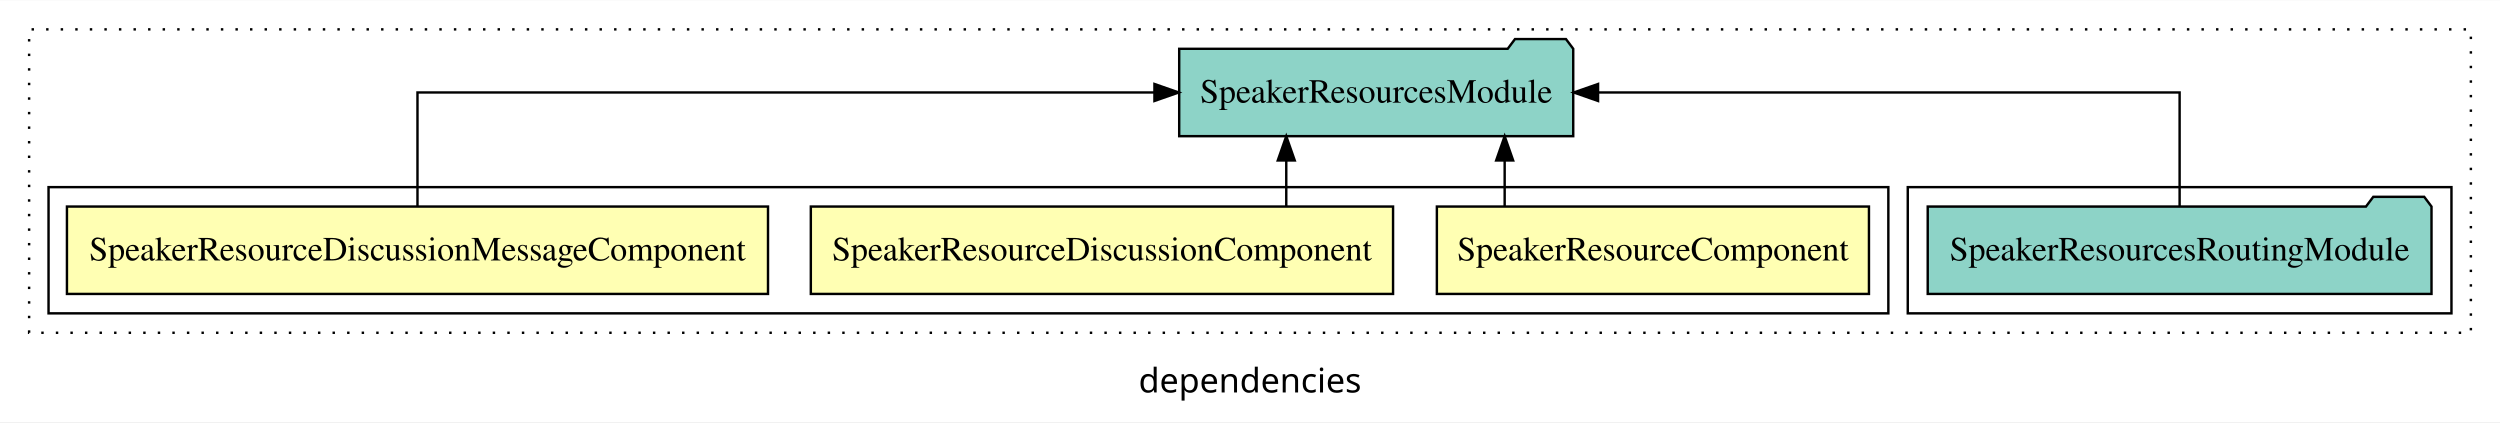
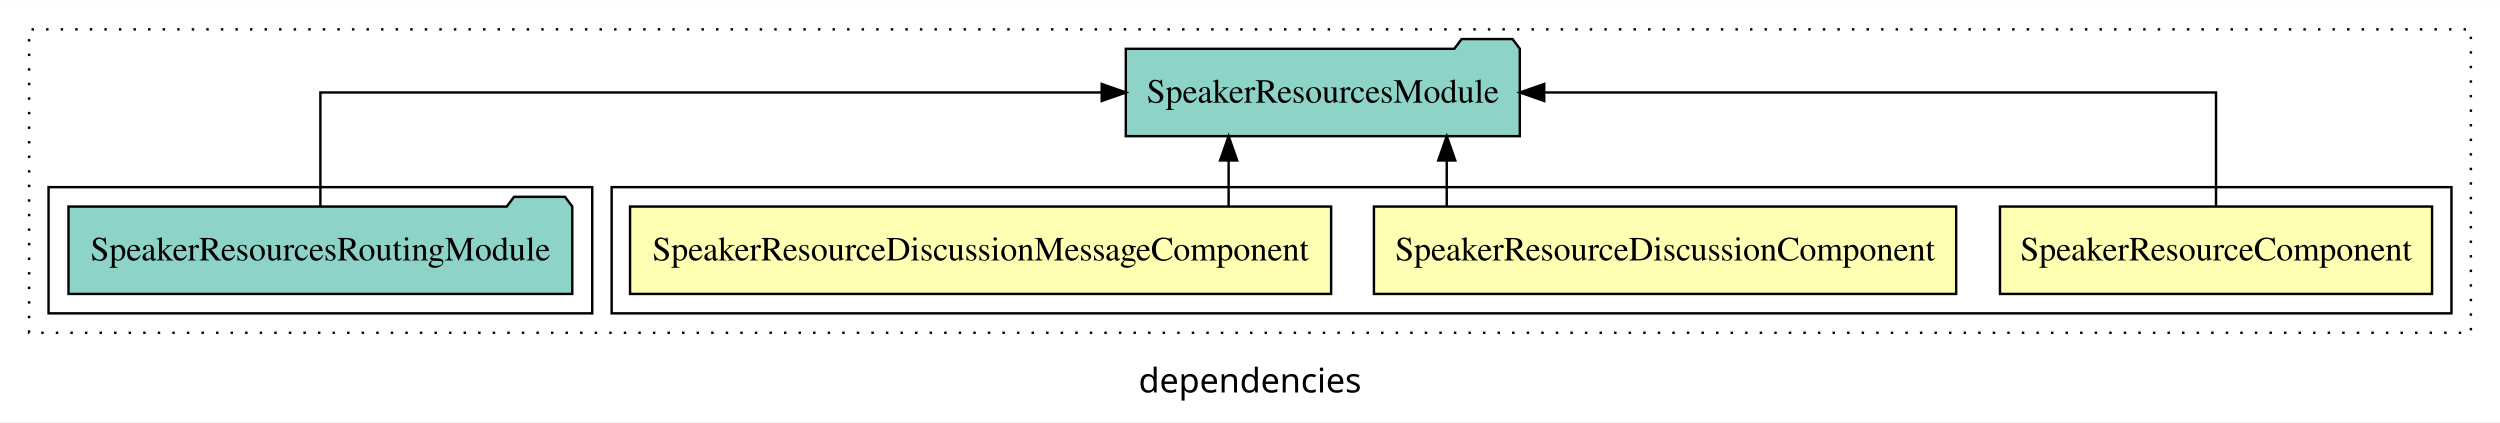
<svg xmlns="http://www.w3.org/2000/svg" width="1030pt" height="174pt" viewBox="0.00 0.00 1030.00 173.80">
  <g id="graph0" class="graph" transform="scale(1 1) rotate(0) translate(4 169.8)">
    <polygon fill="white" stroke="transparent" points="-4,4 -4,-169.8 1026,-169.8 1026,4 -4,4" />
    <text text-anchor="middle" x="511" y="-8.2" font-family="sans-serif" font-size="14.00">dependencies</text>
    <g id="clust1" class="cluster">
      <polygon fill="none" stroke="black" stroke-dasharray="1,5" points="8,-32.8 8,-157.8 1014,-157.8 1014,-32.8 8,-32.8" />
    </g>
+     <g id="clust2" class="cluster">
+       <polygon fill="none" stroke="black" points="248,-40.8 248,-92.8 1006,-92.8 1006,-40.8 248,-40.8" />
+     </g>
    <g id="clust6" class="cluster">
-       <polygon fill="none" stroke="black" points="782,-40.8 782,-92.8 1006,-92.8 1006,-40.8 782,-40.8" />
-     </g>
-     <g id="clust2" class="cluster">
-       <polygon fill="none" stroke="black" points="16,-40.8 16,-92.8 774,-92.8 774,-40.8 16,-40.8" />
+       <polygon fill="none" stroke="black" points="16,-40.8 16,-92.8 240,-92.8 240,-40.8 16,-40.8" />
    </g>
    <g id="node1" class="node">
-       <polygon fill="#ffffb3" stroke="black" points="766.01,-84.8 587.99,-84.8 587.99,-48.8 766.01,-48.8 766.01,-84.8" />
-       <text text-anchor="middle" x="677" y="-62.6" font-family="Times,serif" font-size="14.00">SpeakerResourceComponent</text>
+       <polygon fill="#ffffb3" stroke="black" points="998.01,-84.8 819.99,-84.8 819.99,-48.8 998.01,-48.8 998.01,-84.8" />
+       <text text-anchor="middle" x="909" y="-62.6" font-family="Times,serif" font-size="14.00">SpeakerResourceComponent</text>
    </g>
    <g id="node4" class="node">
-       <polygon fill="#8dd3c7" stroke="black" points="644.17,-149.8 641.17,-153.8 620.17,-153.8 617.17,-149.8 481.83,-149.8 481.83,-113.8 644.17,-113.8 644.17,-149.8" />
-       <text text-anchor="middle" x="563" y="-127.6" font-family="Times,serif" font-size="14.00">SpeakerResourcesModule</text>
+       <polygon fill="#8dd3c7" stroke="black" points="622.17,-149.8 619.17,-153.8 598.17,-153.8 595.17,-149.8 459.83,-149.8 459.83,-113.8 622.17,-113.8 622.17,-149.8" />
+       <text text-anchor="middle" x="541" y="-127.6" font-family="Times,serif" font-size="14.00">SpeakerResourcesModule</text>
    </g>
    <g id="edge1" class="edge">
-       <path fill="none" stroke="black" d="M615.92,-84.91C615.92,-84.91 615.92,-103.79 615.92,-103.79" />
-       <polygon fill="black" stroke="black" points="612.42,-103.79 615.92,-113.79 619.42,-103.79 612.42,-103.79" />
+       <path fill="none" stroke="black" d="M909,-84.91C909,-104.14 909,-131.8 909,-131.8 909,-131.8 632.21,-131.8 632.21,-131.8" />
+       <polygon fill="black" stroke="black" points="632.21,-128.3 622.21,-131.8 632.21,-135.3 632.21,-128.3" />
    </g>
    <g id="node2" class="node">
-       <polygon fill="#ffffb3" stroke="black" points="569.94,-84.8 330.06,-84.8 330.06,-48.8 569.94,-48.8 569.94,-84.8" />
-       <text text-anchor="middle" x="450" y="-62.6" font-family="Times,serif" font-size="14.00">SpeakerResourceDiscussionComponent</text>
+       <polygon fill="#ffffb3" stroke="black" points="801.94,-84.8 562.06,-84.8 562.06,-48.8 801.94,-48.8 801.94,-84.8" />
+       <text text-anchor="middle" x="682" y="-62.6" font-family="Times,serif" font-size="14.00">SpeakerResourceDiscussionComponent</text>
    </g>
    <g id="edge2" class="edge">
-       <path fill="none" stroke="black" d="M525.94,-84.91C525.94,-84.91 525.94,-103.79 525.94,-103.79" />
-       <polygon fill="black" stroke="black" points="522.44,-103.79 525.94,-113.79 529.44,-103.79 522.44,-103.79" />
+       <path fill="none" stroke="black" d="M592.06,-84.91C592.06,-84.91 592.06,-103.79 592.06,-103.79" />
+       <polygon fill="black" stroke="black" points="588.56,-103.79 592.06,-113.79 595.56,-103.79 588.56,-103.79" />
    </g>
    <g id="node3" class="node">
-       <polygon fill="#ffffb3" stroke="black" points="312.42,-84.8 23.58,-84.8 23.58,-48.8 312.42,-48.8 312.42,-84.8" />
-       <text text-anchor="middle" x="168" y="-62.6" font-family="Times,serif" font-size="14.00">SpeakerResourceDiscussionMessageComponent</text>
+       <polygon fill="#ffffb3" stroke="black" points="544.42,-84.8 255.58,-84.8 255.58,-48.8 544.42,-48.8 544.42,-84.8" />
+       <text text-anchor="middle" x="400" y="-62.6" font-family="Times,serif" font-size="14.00">SpeakerResourceDiscussionMessageComponent</text>
    </g>
    <g id="edge3" class="edge">
-       <path fill="none" stroke="black" d="M168,-84.91C168,-104.14 168,-131.8 168,-131.8 168,-131.8 471.63,-131.8 471.63,-131.8" />
-       <polygon fill="black" stroke="black" points="471.63,-135.3 481.63,-131.8 471.63,-128.3 471.63,-135.3" />
+       <path fill="none" stroke="black" d="M502.19,-84.91C502.19,-84.91 502.19,-103.79 502.19,-103.79" />
+       <polygon fill="black" stroke="black" points="498.69,-103.79 502.19,-113.79 505.69,-103.79 498.69,-103.79" />
    </g>
    <g id="node5" class="node">
-       <polygon fill="#8dd3c7" stroke="black" points="997.78,-84.8 994.78,-88.8 973.78,-88.8 970.78,-84.8 790.22,-84.8 790.22,-48.8 997.78,-48.8 997.78,-84.8" />
-       <text text-anchor="middle" x="894" y="-62.6" font-family="Times,serif" font-size="14.00">SpeakerResourcesRoutingModule</text>
+       <polygon fill="#8dd3c7" stroke="black" points="231.78,-84.8 228.78,-88.8 207.78,-88.8 204.78,-84.8 24.22,-84.8 24.22,-48.8 231.78,-48.8 231.78,-84.8" />
+       <text text-anchor="middle" x="128" y="-62.6" font-family="Times,serif" font-size="14.00">SpeakerResourcesRoutingModule</text>
    </g>
    <g id="edge4" class="edge">
-       <path fill="none" stroke="black" d="M894,-84.91C894,-104.14 894,-131.8 894,-131.8 894,-131.8 654.4,-131.8 654.4,-131.8" />
-       <polygon fill="black" stroke="black" points="654.4,-128.3 644.4,-131.8 654.4,-135.3 654.4,-128.3" />
+       <path fill="none" stroke="black" d="M128,-84.91C128,-104.14 128,-131.8 128,-131.8 128,-131.8 449.9,-131.8 449.9,-131.8" />
+       <polygon fill="black" stroke="black" points="449.9,-135.3 459.9,-131.8 449.9,-128.3 449.9,-135.3" />
    </g>
  </g>
</svg>
